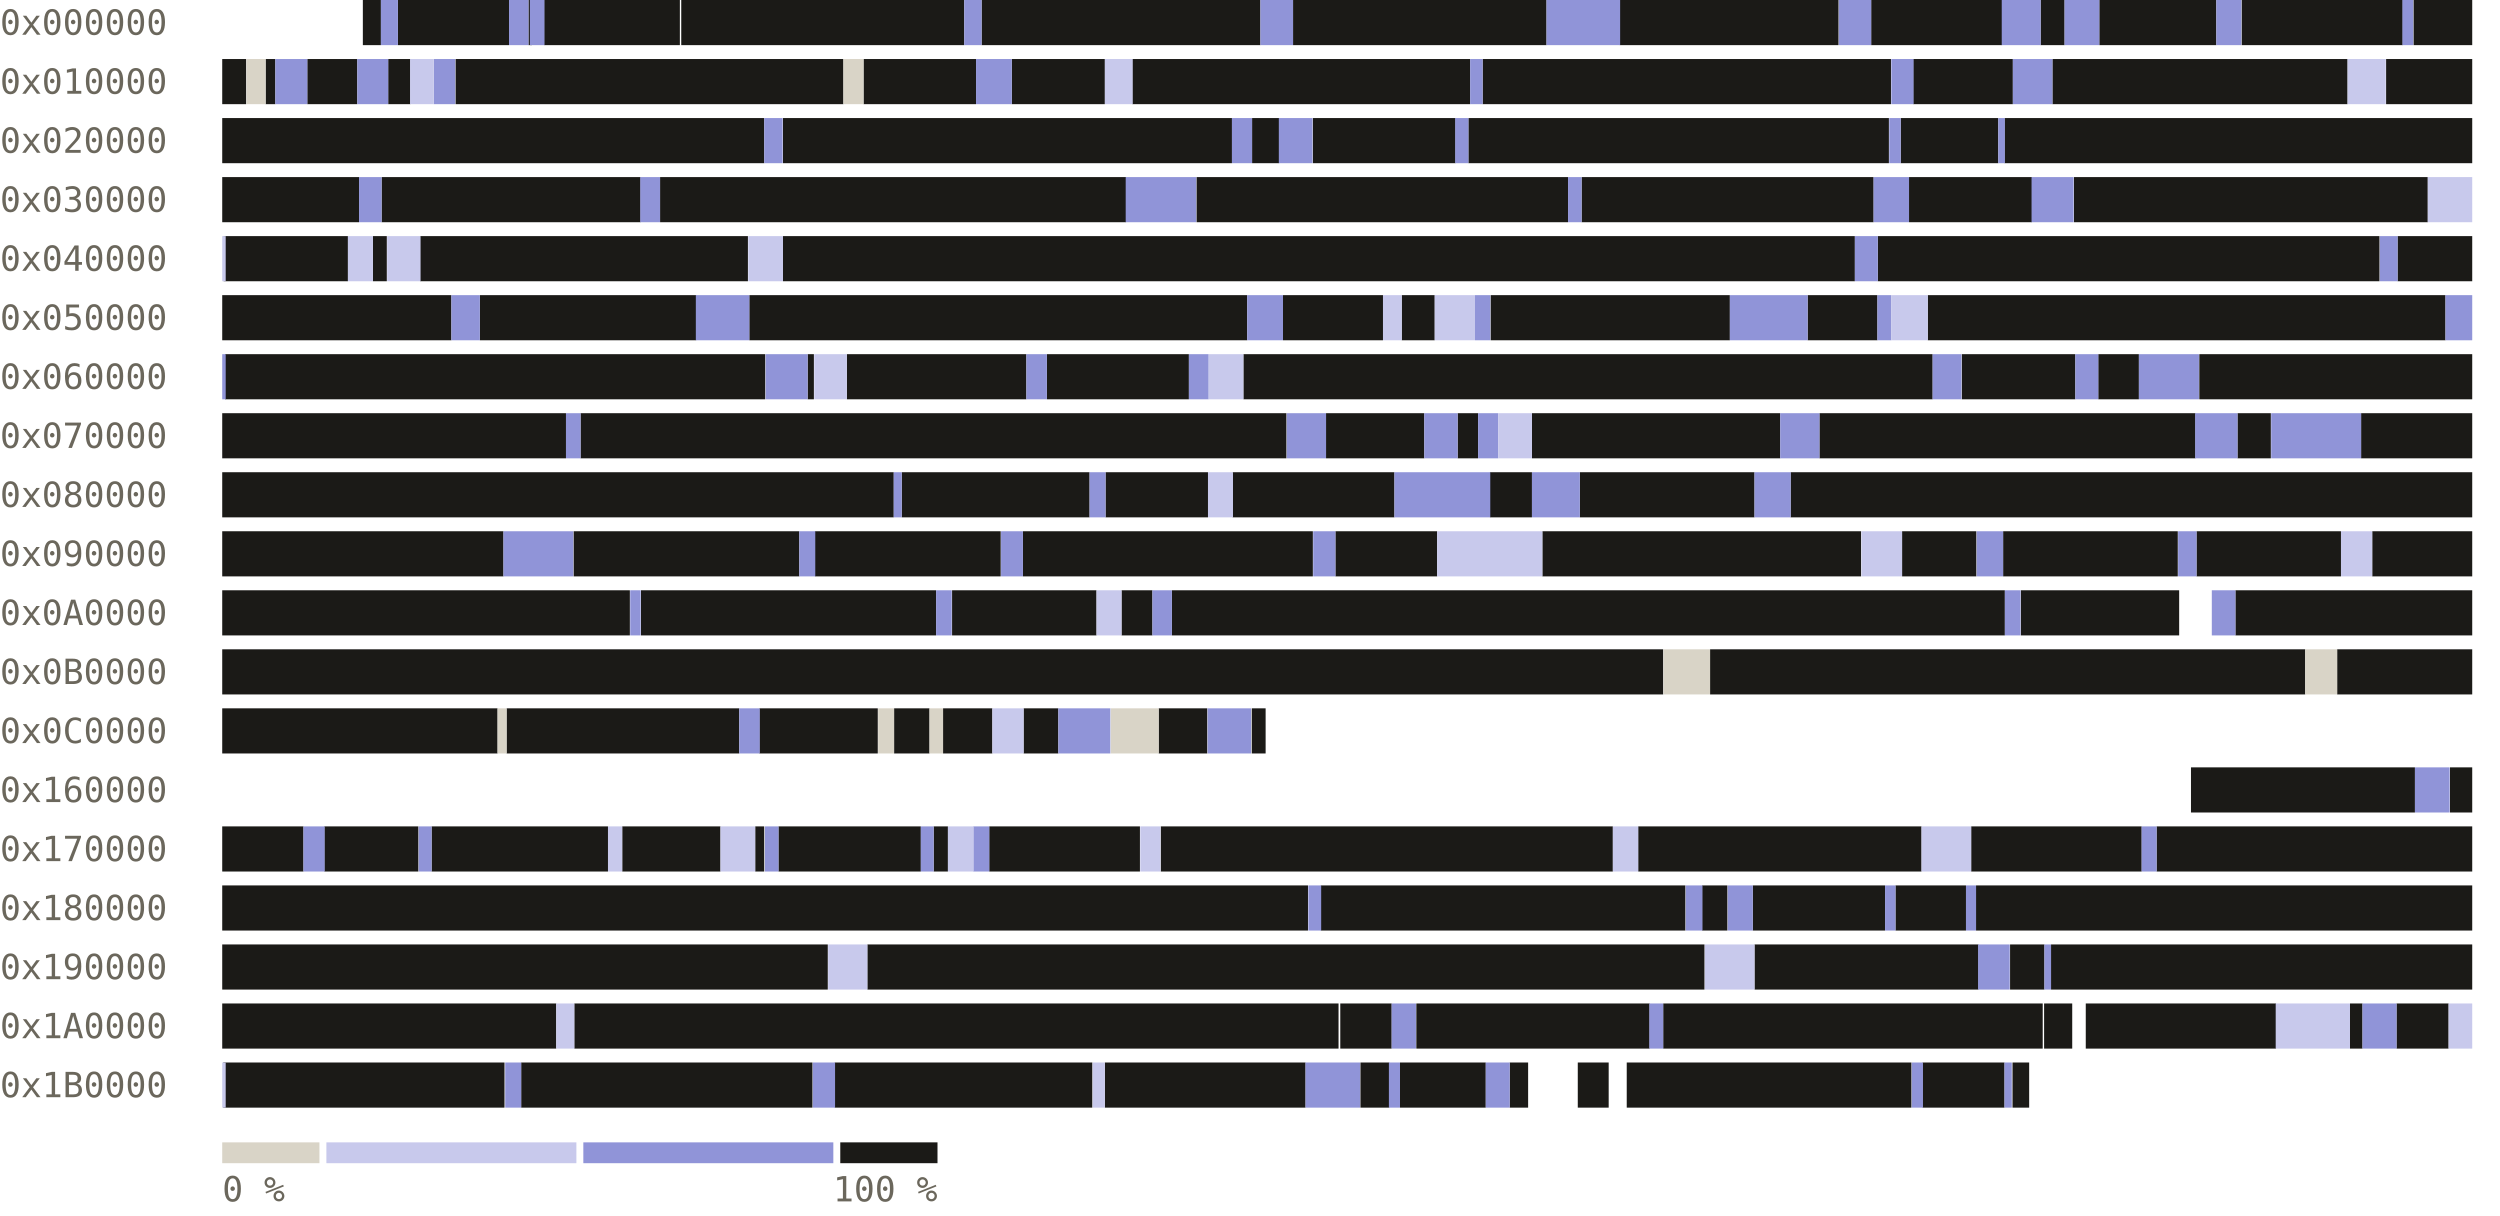
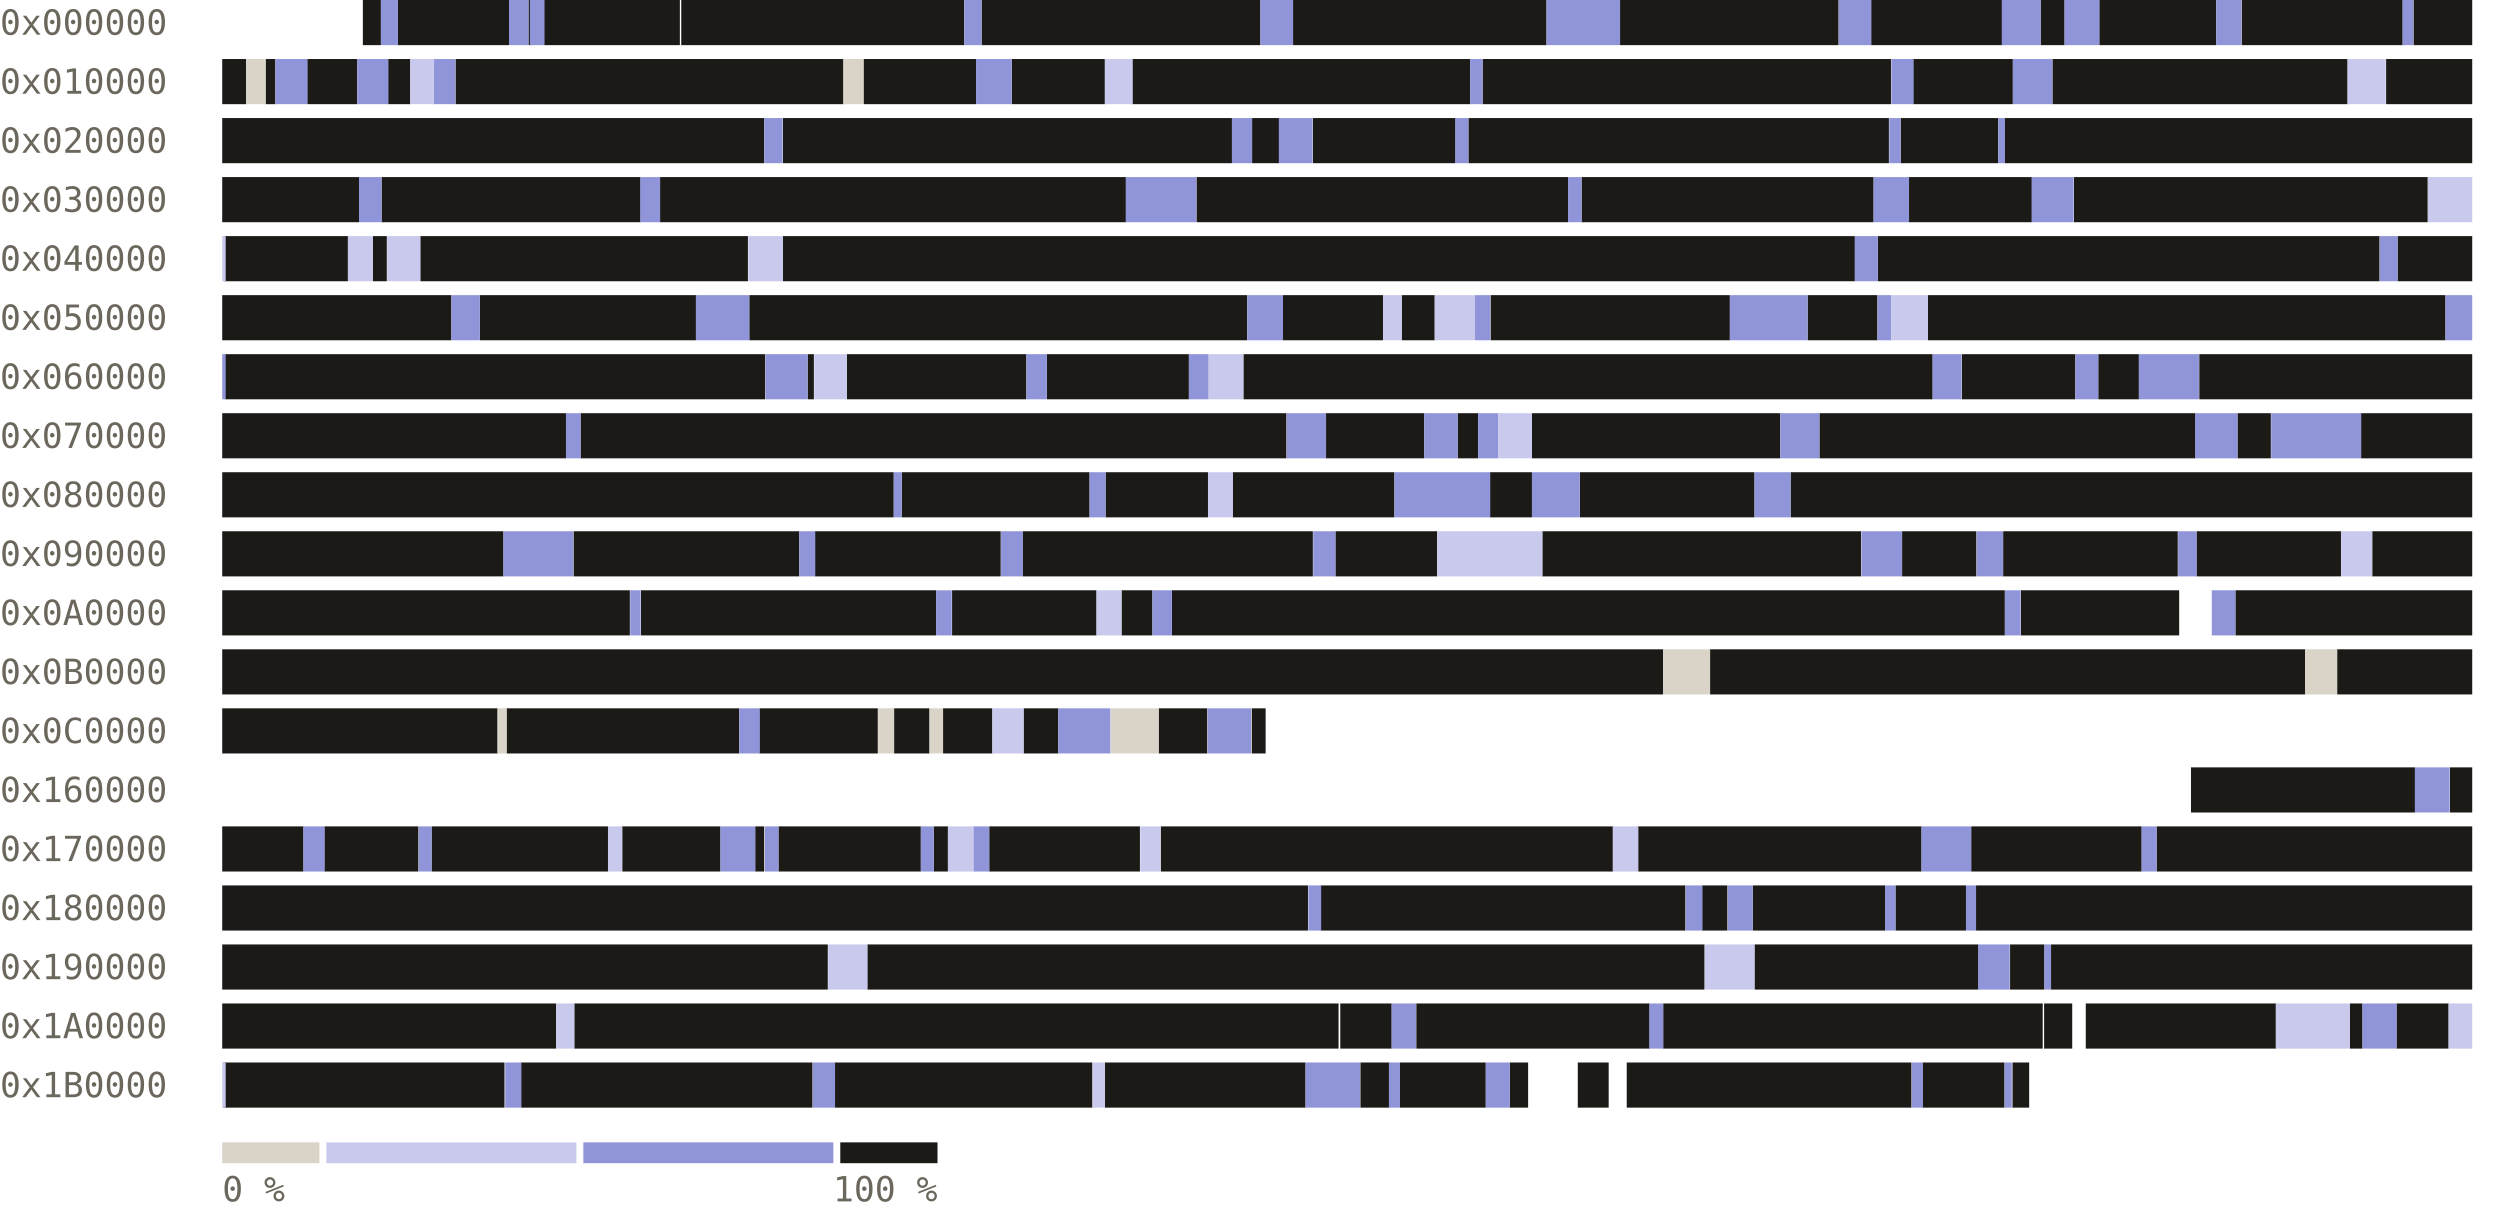
<svg xmlns="http://www.w3.org/2000/svg" viewBox="0 0 720 350" width="720" height="350">
  <style>text{font:10px monospace;fill:#6b675c}.q0{fill:#d9d4c7}.q1{fill:#e3e2f2}.q2{fill:#d6d6ef}.q3{fill:#c8c9ec}.q4{fill:#babce8}.q5{fill:#acafe4}.q6{fill:#9ea2df}.q7{fill:#9094d8}.q8{fill:#8186cf}.q9{fill:#7277c4}.q10{fill:#1b1a17}@media (prefers-color-scheme:dark){text{fill:#a8a293}.q0{fill:#4a463d}.q1{fill:#35375a}.q2{fill:#3c3f66}.q3{fill:#444772}.q4{fill:#4d517f}.q5{fill:#575b8c}.q6{fill:#62669a}.q7{fill:#6e72a8}.q8{fill:#7b7fb6}.q9{fill:#888cc4}.q10{fill:#d6d0bd}}</style>
  <text x="0" y="10">0x000000</text>
  <text x="0" y="27">0x010000</text>
  <text x="0" y="44">0x020000</text>
  <text x="0" y="61">0x030000</text>
  <text x="0" y="78">0x040000</text>
  <text x="0" y="95">0x050000</text>
  <text x="0" y="112">0x060000</text>
  <text x="0" y="129">0x070000</text>
  <text x="0" y="146">0x080000</text>
  <text x="0" y="163">0x090000</text>
  <text x="0" y="180">0x0A0000</text>
  <text x="0" y="197">0x0B0000</text>
  <text x="0" y="214">0x0C0000</text>
  <text x="0" y="231">0x160000</text>
  <text x="0" y="248">0x170000</text>
  <text x="0" y="265">0x180000</text>
  <text x="0" y="282">0x190000</text>
  <text x="0" y="299">0x1A0000</text>
  <text x="0" y="316">0x1B0000</text>
  <path class="q10" d="M104.5 0h5.2v13h-5.2zM114.6 0h32v13h-32zM152.2 0h1v13h-1zM156.7 0h39.1v13h-39.1zM196.2 0h81.5v13h-81.5zM282.7 0h80.3v13h-80.3zM372.4 0h73v13h-73zM466.5 0h63v13h-63zM538.9 0h37.7v13h-37.7zM587.7 0h6.9v13h-6.9zM604.6 0h33.7v13h-33.7zM645.6 0h46.4v13h-46.4zM695.1 0h16.9v13h-16.9zM64 17h6.9v13h-6.9zM76.5 17h2.8v13h-2.8zM88.5 17h14.4v13h-14.4zM111.8 17h6.4v13h-6.4zM131.2 17h111.7v13h-111.7zM248.7 17h32.4v13h-32.4zM291.4 17h26.8v13h-26.8zM326.1 17h97.3v13h-97.3zM427 17h117.6v13h-117.6zM551 17h28.7v13h-28.7zM591.1 17h85v13h-85zM687.2 17h24.8v13h-24.8zM64 34h156.1v13h-156.1zM225.5 34h129.3v13h-129.3zM360.6 34h7.8v13h-7.8zM378.1 34h41.1v13h-41.1zM422.9 34h121.1v13h-121.1zM547.4 34h28.1v13h-28.1zM577.3 34h134.7v13h-134.7zM64 51h39.4v13h-39.4zM109.9 51h74.6v13h-74.6zM190.1 51h134.2v13h-134.2zM344.6 51h107v13h-107zM455.5 51h84.1v13h-84.1zM549.8 51h35.4v13h-35.4zM597.3 51h101.9v13h-101.9zM64.4 68h35.8v13h-35.8zM107.4 68h4v13h-4zM121 68h94.4v13h-94.4zM225.5 68h308.7v13h-308.7zM540.8 68h144.5v13h-144.5zM690.5 68h21.5v13h-21.5zM64 85h66v13h-66zM138.2 85h62.3v13h-62.3zM215.8 85h143.4v13h-143.4zM369.5 85h28.8v13h-28.8zM403.7 85h9.5v13h-9.5zM429.3 85h68.9v13h-68.9zM520.6 85h20.1v13h-20.1zM555.2 85h149.1v13h-149.1zM64.8 102h155.6v13h-155.6zM232.6 102h1.8v13h-1.8zM243.9 102h51.7v13h-51.7zM301.5 102h40.9v13h-40.9zM358.1 102h198.5v13h-198.5zM565 102h32.7v13h-32.7zM604.3 102h11.7v13h-11.7zM633.4 102h78.6v13h-78.6zM64 119h99v13h-99zM167.2 119h203.3v13h-203.3zM381.9 119h28.3v13h-28.3zM419.8 119h5.9v13h-5.9zM441.2 119h71.5v13h-71.5zM524 119h108.3v13h-108.3zM644.4 119h9.6v13h-9.6zM680 119h32v13h-32zM64 136h193.4v13h-193.4zM259.7 136h54.1v13h-54.1zM318.4 136h29.5v13h-29.5zM355 136h46.6v13h-46.6zM429.1 136h12.1v13h-12.1zM455 136h50.3v13h-50.3zM515.7 136h196.3v13h-196.3zM64 153h81v13h-81zM165.2 153h65v13h-65zM234.7 153h53.5v13h-53.5zM294.6 153h83.5v13h-83.5zM384.6 153h29.3v13h-29.3zM444.2 153h91.8v13h-91.8zM547.8 153h21.4v13h-21.4zM576.9 153h50.3v13h-50.3zM632.6 153h41.6v13h-41.6zM683.2 153h28.8v13h-28.8zM64 170h117.4v13h-117.4zM184.6 170h85v13h-85zM274.2 170h41.6v13h-41.6zM323 170h8.9v13h-8.9zM337.5 170h239.9v13h-239.9zM582 170h45.6v13h-45.6zM643.8 170h68.2v13h-68.2zM64 187h415v13h-415zM492.5 187h171.4v13h-171.4zM673.1 187h38.9v13h-38.9zM64 204h79.3v13h-79.3zM145.9 204h67v13h-67zM218.7 204h34.1v13h-34.1zM257.5 204h10.2v13h-10.2zM271.6 204h14.2v13h-14.2zM294.8 204h10v13h-10zM333.7 204h14v13h-14zM360.5 204h4v13h-4zM631 221h64.5v13h-64.5zM705.6 221h6.4v13h-6.4zM64 238h23.4v13h-23.4zM93.4 238h27.1v13h-27.1zM124.3 238h50.8v13h-50.8zM179.2 238h28.3v13h-28.3zM217.5 238h2.6v13h-2.6zM224.2 238h41v13h-41zM268.9 238h4.1v13h-4.1zM284.9 238h43.4v13h-43.4zM334.3 238h130.2v13h-130.2zM471.8 238h81.6v13h-81.6zM567.7 238h49.1v13h-49.1zM621.1 238h90.9v13h-90.9zM64 255h312.7v13h-312.7zM380.4 255h105v13h-105zM490.2 255h7.3v13h-7.3zM504.8 255h38.1v13h-38.1zM545.9 255h20.3v13h-20.3zM569.1 255h142.9v13h-142.9zM64 272h174.4v13h-174.4zM249.8 272h241.1v13h-241.1zM505.3 272h64.5v13h-64.5zM578.9 272h9.9v13h-9.9zM590.7 272h121.3v13h-121.3zM64 289h96.2v13h-96.2zM165.4 289h220.1v13h-220.1zM386 289h14.8v13h-14.8zM407.9 289h67.2v13h-67.2zM479 289h109.3v13h-109.3zM588.7 289h8.1v13h-8.1zM600.7 289h54.8v13h-54.8zM676.8 289h3.6v13h-3.6zM690.2 289h15v13h-15zM64.3 306h81v13h-81zM150.1 306h83.9v13h-83.9zM240.4 306h74.2v13h-74.2zM318.2 306h57.8v13h-57.8zM391.8 306h8.3v13h-8.3zM403.2 306h24.7v13h-24.7zM434.8 306h5.3v13h-5.3zM454.4 306h8.9v13h-8.9zM468.5 306h82v13h-82zM553.7 306h23.6v13h-23.6zM579.6 306h4.8v13h-4.8z" />
-   <path class="q7" d="M109.7 0h4.9v13h-4.9zM146.6 0h5.6v13h-5.6zM152.6 0h4.2v13h-4.2zM277.7 0h5v13h-5zM363 0h9.4v13h-9.4zM445.4 0h21.2v13h-21.2zM529.6 0h9.3v13h-9.3zM576.5 0h11.2v13h-11.2zM594.6 0h10v13h-10zM638.3 0h7.2v13h-7.2zM691.9 0h3.1v13h-3.1zM79.3 17h9.2v13h-9.2zM102.9 17h8.9v13h-8.9zM124.9 17h6.2v13h-6.2zM281.1 17h10.3v13h-10.3zM423.4 17h3.6v13h-3.6zM544.7 17h6.4v13h-6.4zM579.7 17h11.4v13h-11.4zM220.1 34h5.3v13h-5.3zM354.8 34h5.8v13h-5.8zM368.3 34h9.7v13h-9.7zM419.1 34h3.8v13h-3.8zM544.1 34h3.3v13h-3.3zM575.5 34h1.9v13h-1.9zM103.4 51h6.5v13h-6.5zM184.4 51h5.7v13h-5.7zM324.2 51h20.3v13h-20.3zM451.6 51h3.9v13h-3.9zM539.6 51h10.2v13h-10.2zM585.1 51h12.1v13h-12.1zM534.2 68h6.6v13h-6.6zM685.4 68h5.1v13h-5.1zM130 85h8.2v13h-8.2zM200.4 85h15.4v13h-15.4zM359.2 85h10.3v13h-10.3zM424.8 85h4.4v13h-4.4zM498.2 85h22.4v13h-22.4zM540.7 85h4v13h-4zM704.3 85h7.7v13h-7.7zM64 102h1v13h-1zM220.5 102h12.1v13h-12.1zM295.6 102h5.9v13h-5.9zM342.4 102h5.7v13h-5.7zM556.6 102h8.3v13h-8.3zM597.7 102h6.6v13h-6.6zM616 102h17.3v13h-17.3zM163 119h4.2v13h-4.2zM370.6 119h11.3v13h-11.3zM410.2 119h9.6v13h-9.6zM425.7 119h5.8v13h-5.8zM512.7 119h11.3v13h-11.3zM632.2 119h12.2v13h-12.2zM654.1 119h25.9v13h-25.9zM257.4 136h2.3v13h-2.3zM313.8 136h4.6v13h-4.6zM401.6 136h27.6v13h-27.6zM441.2 136h13.8v13h-13.8zM505.3 136h10.4v13h-10.4zM145 153h20.1v13h-20.1zM230.2 153h4.6v13h-4.6zM288.3 153h6.3v13h-6.3zM378.2 153h6.4v13h-6.4zM569.3 153h7.6v13h-7.6zM627.3 153h5.3v13h-5.3zM181.5 170h3v13h-3zM269.6 170h4.5v13h-4.5zM331.9 170h5.6v13h-5.6zM577.4 170h4.5v13h-4.5zM637 170h6.8v13h-6.8zM212.9 204h5.9v13h-5.9zM304.8 204h15v13h-15zM347.8 204h12.5v13h-12.5zM695.5 221h10v13h-10zM87.4 238h6.1v13h-6.1zM120.6 238h3.7v13h-3.7zM220.3 238h3.9v13h-3.9zM265.2 238h3.7v13h-3.7zM280.3 238h4.6v13h-4.6zM616.8 238h4.3v13h-4.3zM376.8 255h3.7v13h-3.7zM485.5 255h4.8v13h-4.8zM497.6 255h7.2v13h-7.2zM542.9 255h3v13h-3zM566.2 255h2.9v13h-2.9zM569.7 272h9.1v13h-9.1zM588.8 272h1.9v13h-1.9zM400.8 289h7v13h-7zM475 289h4v13h-4zM680.4 289h9.8v13h-9.8zM145.5 306h4.6v13h-4.6zM234.1 306h6.4v13h-6.4zM376 306h15.7v13h-15.7zM400 306h3.2v13h-3.2zM427.9 306h6.9v13h-6.9zM550.6 306h3.2v13h-3.2zM577.3 306h2.1v13h-2.1z" />
-   <path class="q3" d="M118.1 17h6.8v13h-6.8zM318.2 17h8v13h-8zM676.1 17h11v13h-11zM699.2 51h12.8v13h-12.8zM64 68h1v13h-1zM100.2 68h7.2v13h-7.2zM111.5 68h9.6v13h-9.6zM215.5 68h10v13h-10zM398.3 85h5.4v13h-5.4zM413.2 85h11.6v13h-11.6zM544.7 85h10.5v13h-10.5zM234.5 102h9.4v13h-9.4zM348.1 102h10v13h-10zM431.5 119h9.7v13h-9.7zM347.9 136h7.2v13h-7.2zM413.9 153h30.3v13h-30.3zM536.1 153h11.7v13h-11.7zM674.2 153h9v13h-9zM315.8 170h7.2v13h-7.2zM285.8 204h9v13h-9zM175.1 238h4.1v13h-4.1zM207.5 238h10v13h-10zM273 238h7.4v13h-7.4zM328.4 238h5.8v13h-5.8zM464.5 238h7.3v13h-7.3zM553.4 238h14.3v13h-14.3zM238.5 272h11.3v13h-11.3zM491 272h14.3v13h-14.3zM160.2 289h5.2v13h-5.2zM655.4 289h21.4v13h-21.4zM705.2 289h6.8v13h-6.8zM64 306h1v13h-1zM314.7 306h3.5v13h-3.5z" />
+   <path class="q7" d="M109.7 0h4.9v13h-4.9zM146.6 0h5.6v13h-5.6zM152.6 0h4.2v13h-4.2zM277.7 0h5v13h-5zM363 0h9.4v13h-9.4zM445.4 0h21.2v13h-21.2zM529.6 0h9.3v13h-9.3zM576.5 0h11.2v13h-11.2zM594.6 0h10v13h-10zM638.3 0h7.2v13h-7.2zM691.9 0h3.1v13h-3.1zM79.3 17h9.2v13h-9.2zM102.9 17h8.9v13h-8.9zM124.9 17h6.2v13h-6.2zM281.1 17h10.3v13h-10.3zM423.4 17h3.6v13h-3.6zM544.7 17h6.4v13h-6.4zM579.7 17h11.4v13h-11.4zM220.1 34h5.3v13h-5.3zM354.8 34h5.8v13h-5.8zM368.3 34h9.7v13h-9.7zM419.1 34h3.8v13h-3.8zM544.1 34h3.3v13h-3.3zM575.5 34h1.9v13h-1.9zM103.4 51h6.5v13h-6.5zM184.4 51h5.7v13h-5.7zM324.2 51h20.3v13h-20.3zM451.6 51h3.9v13h-3.9zM539.6 51h10.2v13h-10.2zM585.1 51h12.1v13h-12.1zM534.2 68h6.6v13h-6.6zM685.4 68h5.1v13h-5.1zM130 85h8.2v13h-8.2zM200.4 85h15.4v13h-15.4zM359.2 85h10.3v13h-10.3zM424.8 85h4.4v13h-4.4zM498.2 85h22.4v13h-22.4zM540.7 85h4v13h-4zM704.3 85h7.7v13h-7.7zM64 102h1v13h-1zM220.5 102h12.1v13h-12.1zM295.6 102h5.9v13h-5.9zM342.4 102h5.7v13h-5.7zM556.6 102h8.3v13h-8.3zM597.7 102h6.6v13h-6.6zM616 102h17.3v13h-17.3zM163 119h4.2v13h-4.2zM370.6 119h11.3v13h-11.3zM410.2 119h9.6v13h-9.6zM425.7 119h5.8v13h-5.8zM512.7 119h11.3v13h-11.3zM632.2 119h12.2v13h-12.2zM654.1 119h25.9v13h-25.9zM257.4 136h2.3v13h-2.3zM313.8 136h4.6v13h-4.6zM401.6 136h27.6v13h-27.6zM441.2 136h13.8v13h-13.8zM505.3 136h10.4v13h-10.4zM145 153h20.1v13h-20.1zM230.2 153h4.6v13h-4.6zM288.3 153h6.3v13h-6.3zM378.2 153h6.4v13h-6.4zM536.1 153h11.7v13h-11.7zM569.3 153h7.6v13h-7.6zM627.3 153h5.3v13h-5.3zM181.5 170h3v13h-3zM269.6 170h4.5v13h-4.5zM331.9 170h5.6v13h-5.6zM577.4 170h4.5v13h-4.5zM637 170h6.8v13h-6.8zM212.9 204h5.9v13h-5.9zM304.8 204h15v13h-15zM347.8 204h12.5v13h-12.5zM695.5 221h10v13h-10zM87.4 238h6.1v13h-6.1zM120.6 238h3.7v13h-3.7zM207.5 238h10v13h-10zM220.3 238h3.9v13h-3.9zM265.2 238h3.7v13h-3.7zM280.3 238h4.6v13h-4.6zM553.4 238h14.3v13h-14.3zM616.8 238h4.3v13h-4.3zM376.8 255h3.7v13h-3.7zM485.5 255h4.8v13h-4.8zM497.6 255h7.2v13h-7.2zM542.9 255h3v13h-3zM566.2 255h2.9v13h-2.9zM569.7 272h9.1v13h-9.1zM588.8 272h1.9v13h-1.9zM400.8 289h7v13h-7zM475 289h4v13h-4zM680.4 289h9.8v13h-9.8zM145.5 306h4.6v13h-4.6zM234.1 306h6.4v13h-6.4zM376 306h15.7v13h-15.7zM400 306h3.2v13h-3.2zM427.9 306h6.9v13h-6.9zM550.6 306h3.2v13h-3.2zM577.3 306h2.1v13h-2.1z" />
+   <path class="q3" d="M118.1 17h6.8v13h-6.8zM318.2 17h8v13h-8zM676.1 17h11v13h-11zM699.2 51h12.8v13h-12.8zM64 68h1v13h-1zM100.2 68h7.2v13h-7.2zM111.5 68h9.6v13h-9.6zM215.5 68h10v13h-10zM398.3 85h5.4v13h-5.4zM413.2 85h11.6v13h-11.6zM544.7 85h10.5v13h-10.5zM234.5 102h9.4v13h-9.4zM348.1 102h10v13h-10zM431.5 119h9.7v13h-9.7zM347.9 136h7.2v13h-7.2zM413.9 153h30.3v13h-30.3zM674.2 153h9v13h-9zM315.8 170h7.2v13h-7.2zM285.8 204h9v13h-9zM175.1 238h4.1v13h-4.1zM273 238h7.4v13h-7.4zM328.4 238h5.8v13h-5.8zM464.5 238h7.3v13h-7.3zM238.5 272h11.3v13h-11.3zM491 272h14.3v13h-14.3zM160.2 289h5.2v13h-5.2zM655.4 289h21.4v13h-21.4zM705.2 289h6.8v13h-6.8zM64 306h1v13h-1zM314.7 306h3.5v13h-3.5z" />
  <path class="q0" d="M71 17h5.5v13h-5.5zM242.9 17h5.8v13h-5.8zM479.1 187h13.4v13h-13.4zM663.9 187h9.2v13h-9.2zM143.3 204h2.6v13h-2.6zM252.9 204h4.6v13h-4.6zM267.7 204h3.9v13h-3.9zM319.9 204h13.8v13h-13.8z" />
  <rect class="q0" x="64" y="329" width="28" height="6" />
  <rect class="q3" x="94" y="329" width="72" height="6" />
  <rect class="q7" x="168" y="329" width="72" height="6" />
  <rect class="q10" x="242" y="329" width="28" height="6" />
  <text x="64" y="346">0 %</text>
  <text x="270" y="346" text-anchor="end">100 %</text>
</svg>
